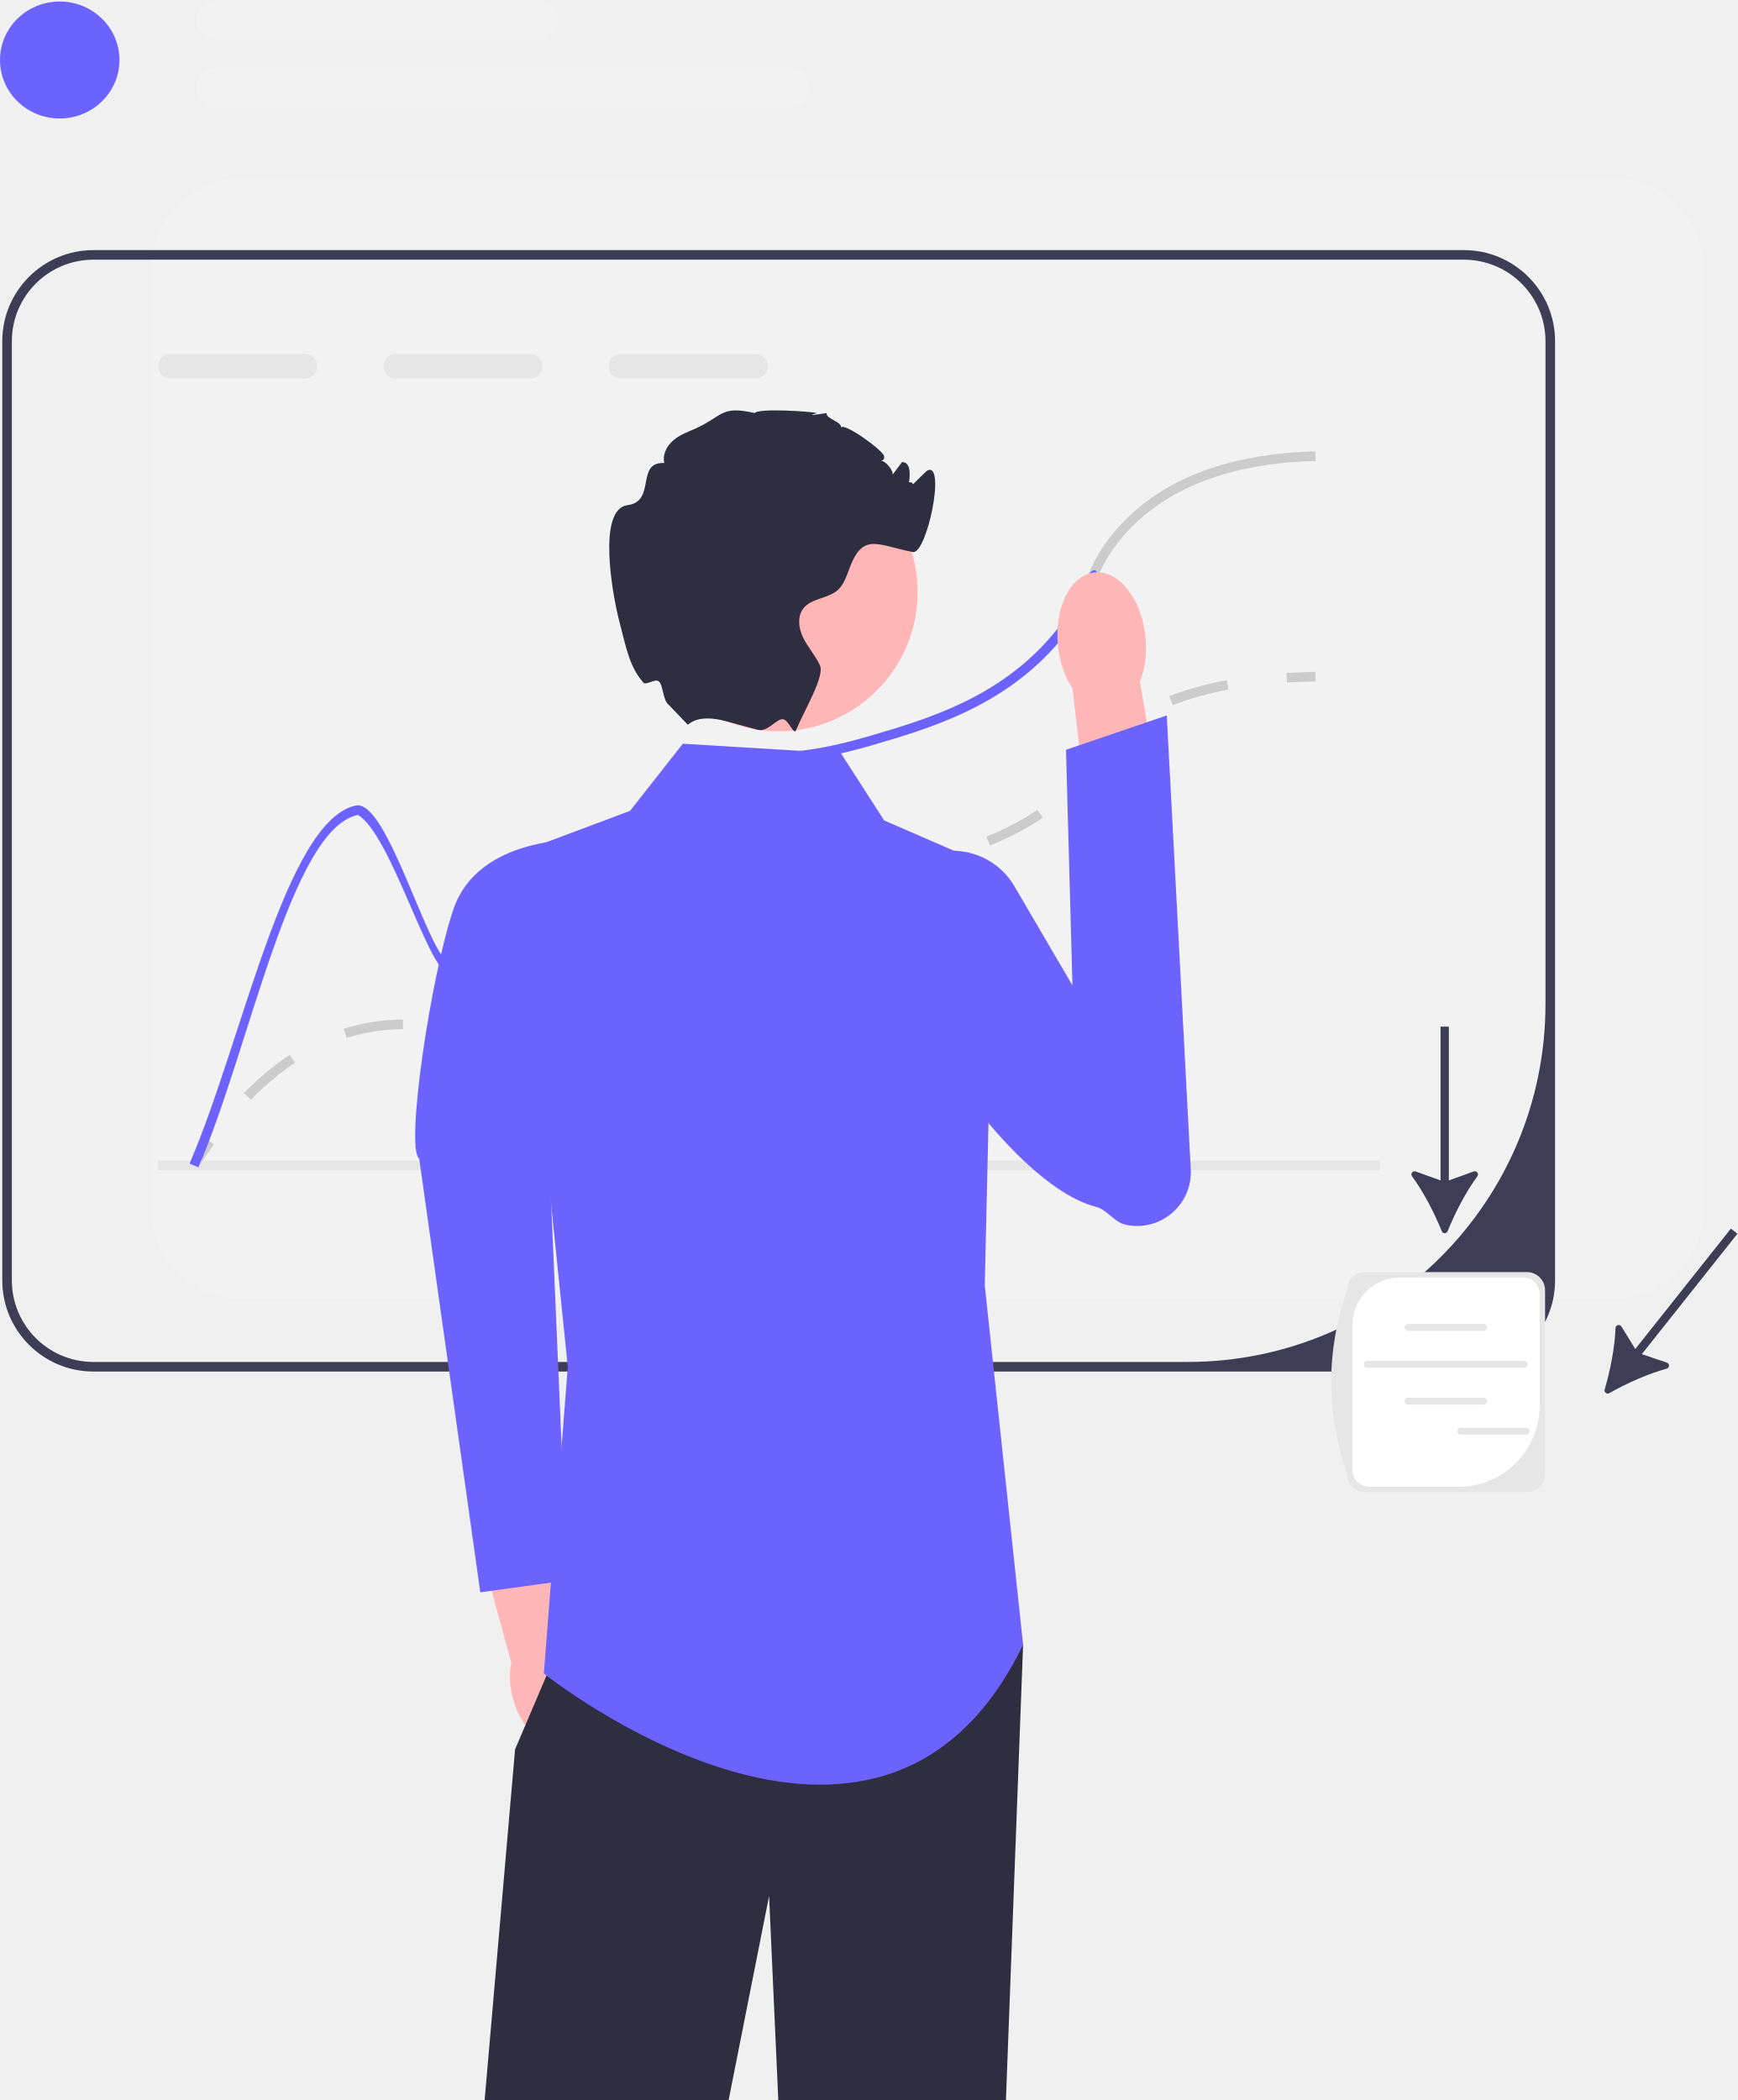
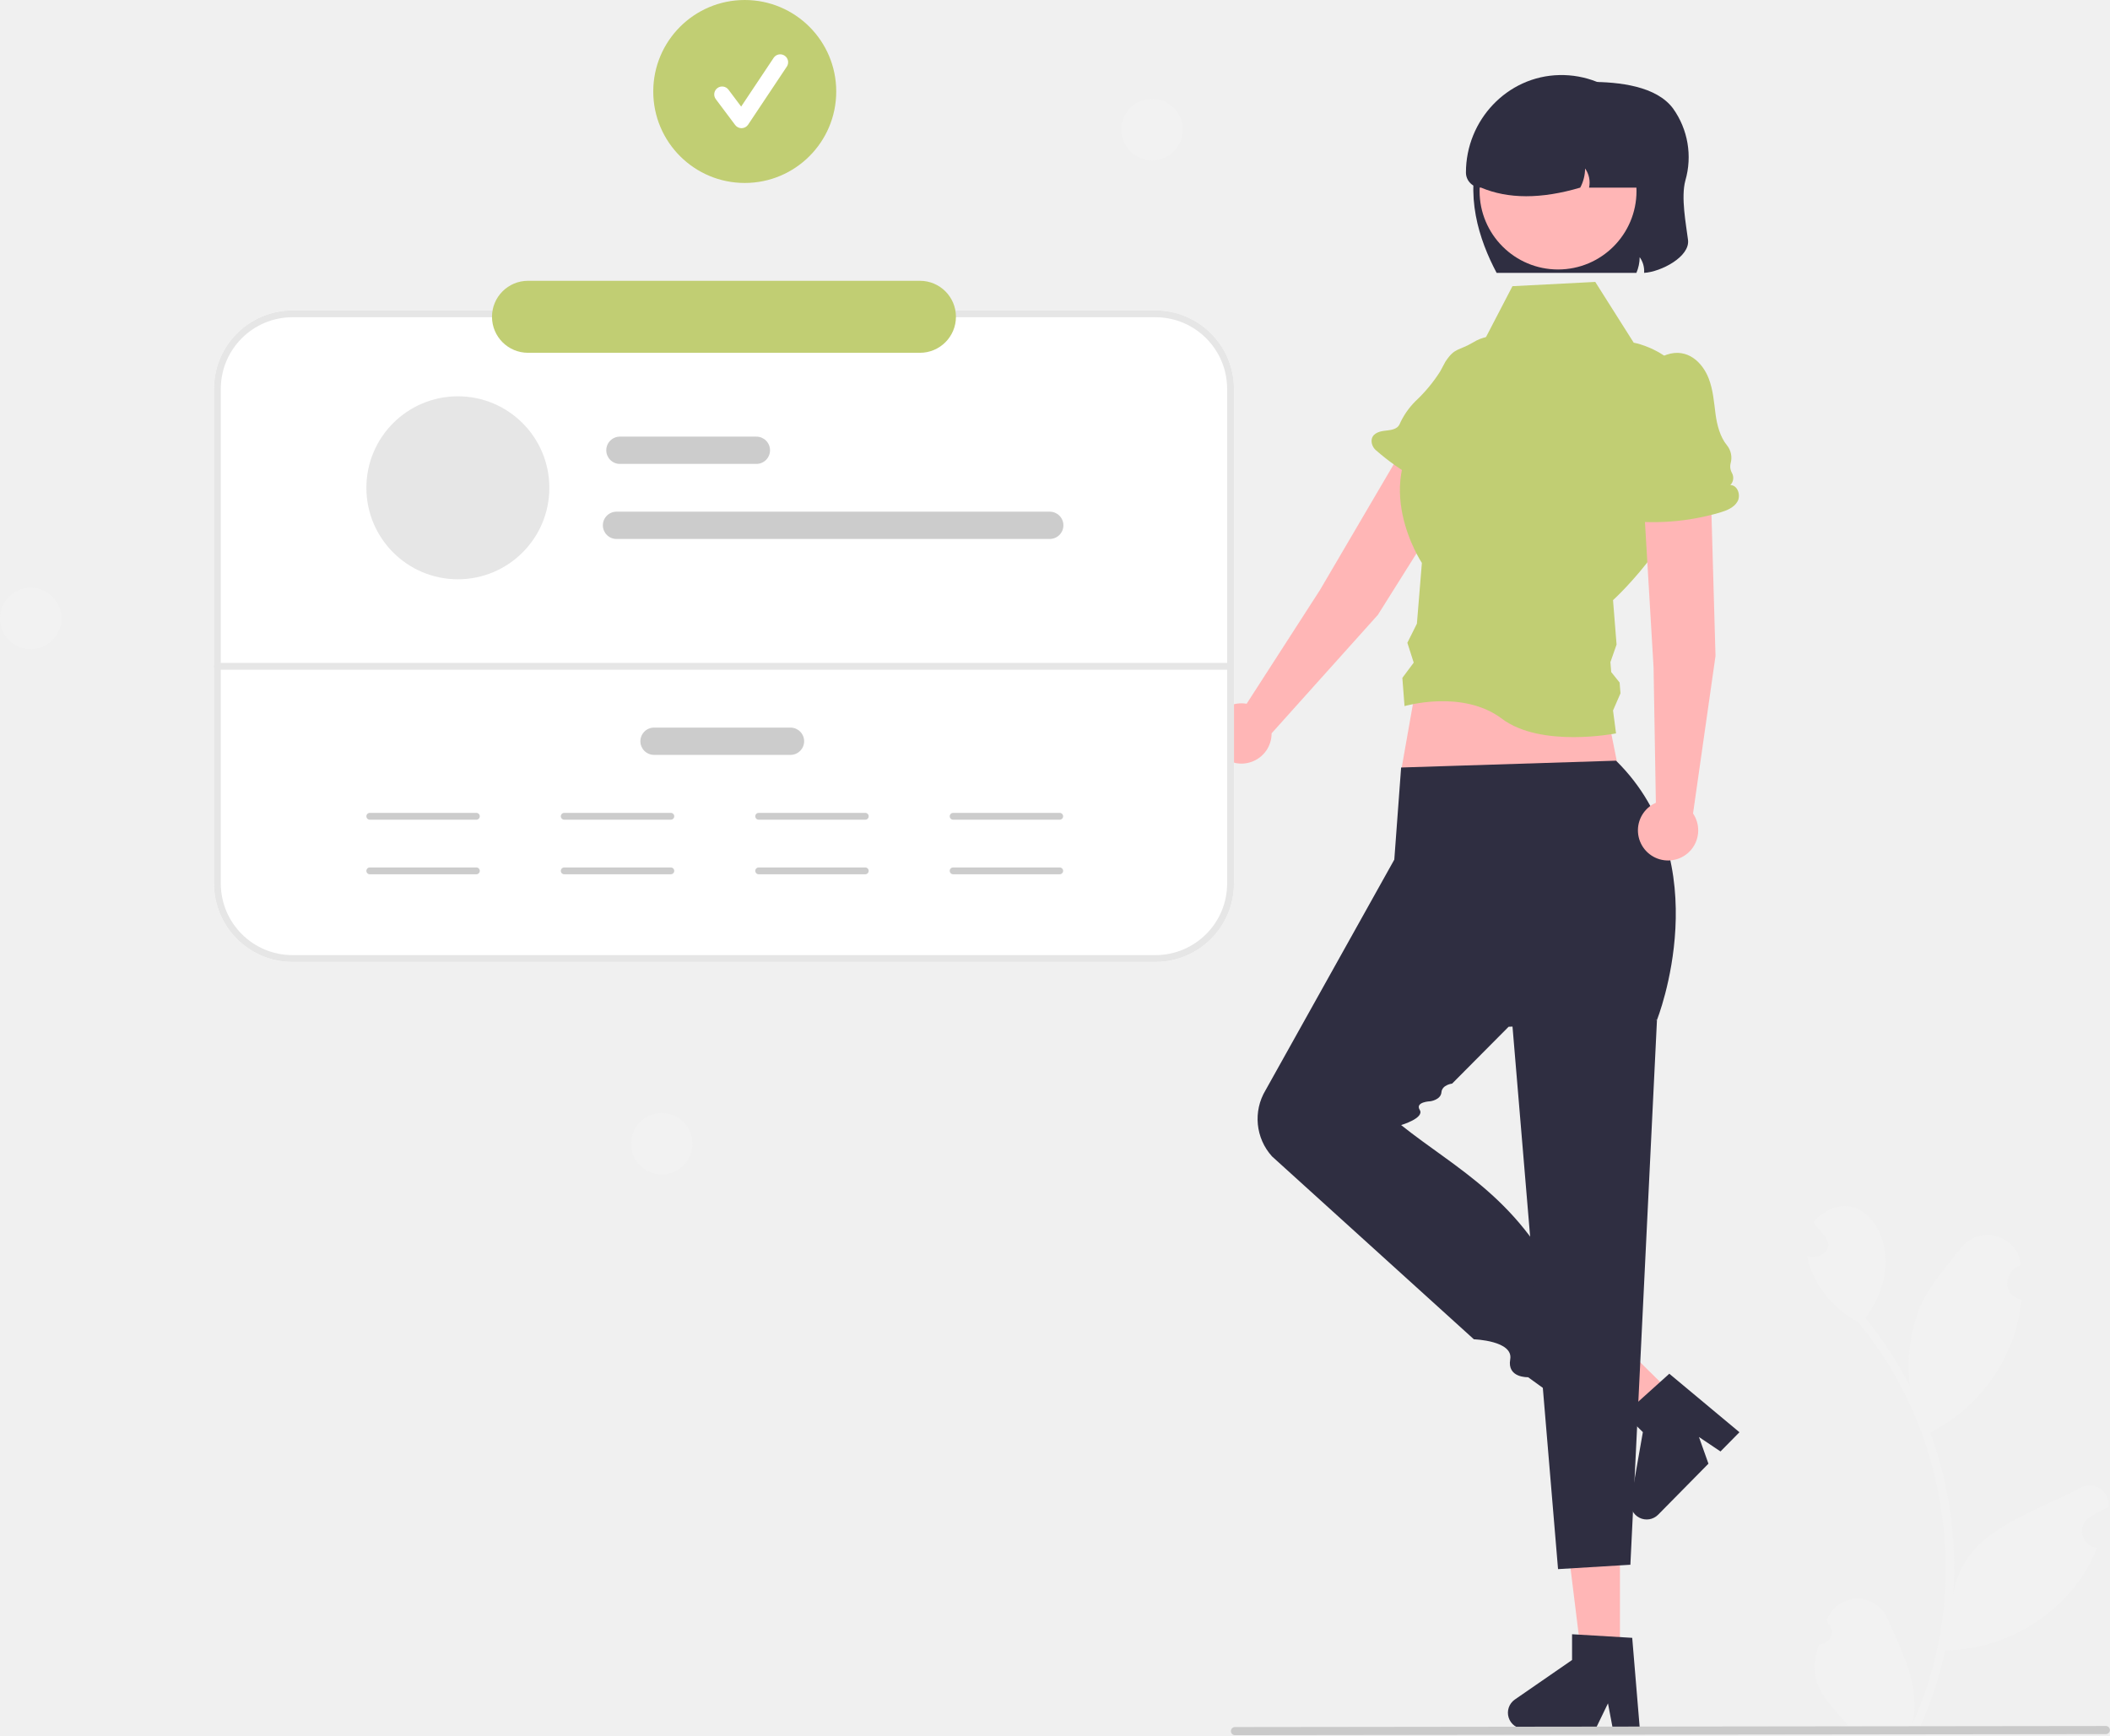
- <svg xmlns="http://www.w3.org/2000/svg" width="362.524" height="438.188" viewBox="0 0 362.524 438.188">
-   <g>
-     <path d="M336.48,37.094H50.52c-10.49,0-19.02,8.53-19.02,19.02V252.074c0,10.49,8.53,19.02,19.02,19.02H336.48c10.49,0,19.02-8.53,19.02-19.02V56.114c0-10.49-8.53-19.02-19.02-19.02Z" fill="#f2f2f2" />
-     <path d="M305.455,52.188H19.495C9.005,52.188,.475,60.718,.475,71.208v195.96c0,10.49,8.53,19.02,19.02,19.02H305.455c10.49,0,19.02-8.53,19.02-19.02V71.208c0-10.49-8.53-19.02-19.02-19.02Zm17.02,157.304c0,41.254-33.443,74.696-74.696,74.696H19.495c-9.4,0-17.02-7.62-17.02-17.02V71.208c0-9.4,7.62-17.02,17.02-17.02H305.455c9.4,0,17.02,7.62,17.02,17.02V209.492Z" fill="#3f3d56" />
-   </g>
-   <g>
-     <path d="M41.322,243.721l-1.692-1.065c1.1-1.749,2.235-3.443,3.373-5.038l1.628,1.162c-1.116,1.562-2.229,3.225-3.309,4.941Z" fill="#ccc" />
-     <path d="M52.349,229.468l-1.432-1.396c3.052-3.127,6.264-5.812,9.546-7.98l1.103,1.669c-3.164,2.089-6.265,4.682-9.217,7.708Zm49.896-12.624c-2.388,0-4.564-.306-6.193-.572l.323-1.974c1.65,.27,3.638,.546,5.87,.546,1.971,0,3.908-.216,5.921-.662l.432,1.953c-2.157,.477-4.235,.709-6.353,.709Zm-29.926-.265l-.602-1.907c2.148-.678,4.374-1.186,6.615-1.51,1.924-.278,3.764-.414,5.624-.414h.123v2h-.123c-1.763,0-3.509,.128-5.337,.393-2.134,.309-4.254,.793-6.3,1.438Zm47.671-5.78l-1.278-1.538c2.76-2.292,4.738-5.064,6.833-8l.835-1.167,1.623,1.169-.831,1.16c-2.172,3.043-4.224,5.918-7.182,8.376Zm16.039-18.338l-1.23-1.577c2.696-2.104,5.742-3.808,9.311-5.211,.608-.239,1.189-.453,1.747-.643l.646,1.893c-.53,.181-1.082,.384-1.66,.611-3.388,1.332-6.271,2.943-8.812,4.927Zm24.145-6.947c-.673,0-1.311-.006-1.924-.013l.023-2c.627,.007,1.281,.009,1.974,.013,2.354,0,5.631-.067,10.127-.587l.23,1.986c-4.645,.538-7.974,.594-10.431,.601Zm22.597-2.619l-.396-1.96c3.592-.727,7.771-1.591,11.908-2.659l.5,1.937c-4.184,1.08-8.394,1.951-12.012,2.682Zm23.793-6.474l-.748-1.855c4.01-1.617,7.492-3.44,10.646-5.575l1.121,1.656c-3.271,2.215-6.876,4.104-11.019,5.773Zm20.208-14.291l-1.623-1.169c.558-.774,1.041-1.53,1.507-2.26,1.377-2.156,2.801-4.386,6.192-7.124l.237-.19,1.239,1.569-.22,.176c-3.138,2.533-4.413,4.53-5.763,6.645-.481,.753-.979,1.533-1.569,2.353Zm17.942-15l-.729-1.862c3.564-1.397,7.59-2.522,11.966-3.343l.369,1.966c-4.252,.798-8.157,1.888-11.605,3.239Z" fill="#ccc" />
-     <path d="M268.543,142.423l-.125-1.996c1.943-.122,3.975-.202,6.039-.239l.036,2c-2.035,.036-4.037,.115-5.95,.235Z" fill="#ccc" />
-   </g>
-   <g>
-     <path d="M63.623,73.859h-28.06c-1.41,0-2.56,1.15-2.56,2.56,0,1.42,1.15,2.57,2.56,2.57h28.06c1.41,0,2.56-1.15,2.56-2.57,0-1.41-1.15-2.56-2.56-2.56Z" fill="#e6e6e6" />
-     <path d="M110.623,73.859h-28.06c-1.41,0-2.56,1.15-2.56,2.56,0,1.42,1.15,2.57,2.56,2.57h28.06c1.41,0,2.56-1.15,2.56-2.57,0-1.41-1.15-2.56-2.56-2.56Z" fill="#e6e6e6" />
-     <path d="M157.623,73.859h-28.06c-1.41,0-2.56,1.15-2.56,2.56,0,1.42,1.15,2.57,2.56,2.57h28.06c1.41,0,2.56-1.15,2.56-2.57,0-1.41-1.15-2.56-2.56-2.56Z" fill="#e6e6e6" />
-   </g>
-   <rect x="32.975" y="242.188" width="255" height="2" fill="#e6e6e6" />
-   <path d="M274.505,96.188c-18.15,.47-31.69,5.81-40.27,15.85-3.17,3.72-4.46,6.65-5.82,9.75-1.35,3.06-2.73,6.21-5.94,10.32v-3.4c1.99-2.92,3.06-5.36,4.11-7.73,1.42-3.24,2.77-6.3,6.13-10.23,8.96-10.5,23-16.07,41.73-16.56l.06,2Z" fill="#ccc" />
-   <path d="M228.415,121.788c-1.35,3.06-2.73,6.21-5.94,10.32-.38,.49-.79,1-1.23,1.53-11.58,13.77-27.05,18.29-39.49,21.93-.78,.23-1.54,.44-2.28,.64-11.06,3-17.12,2.89-21.63,2.82-4.53-.08-7.52-.13-12.87,2.93-9.81,5.59-13.83,13.77-17.72,21.68-4.01,8.14-7.79,15.83-17.43,19.44-6.69,2.5-11.39,1.26-16.36-.04-4.27-1.13-11.966-28.944-18.78-33-14.07,2.95-22.62,48.93-33.29,73.55l-1.84-.8c10.95-25.24,19.97-71.61,34.71-74.71,6.57-1.38,15.22,31.84,19.71,33.02,4.66,1.23,9.05,2.38,15.15,.1,8.9-3.32,12.34-10.33,16.33-18.44,3.84-7.8,8.19-16.64,18.52-22.54,5.83-3.33,9.22-3.27,13.9-3.19,4.46,.08,10.48,.18,21.6-2.89,.56-.16,1.13-.32,1.72-.49,12.18-3.56,27.33-7.99,38.51-21.29,1.1-1.31,2.01-2.52,2.77-3.65,1.99-2.92,3.06-5.36,4.11-7.73,1.42-3.24,3.19-2.29,1.83,.81Z" fill="#6c63ff" />
-   <g>
-     <path d="M121.776,350.568c-.792-2.756-2.147-5.108-3.761-6.785l-5.864-26.73-12.781,3.131,7.324,26.778c-.482,2.266-.385,4.97,.406,7.727,1.808,6.297,6.56,10.479,10.612,9.341,4.053-1.138,5.872-7.165,4.063-13.462h0Z" fill="#ffb6b6" />
-     <path d="M120.008,175.227s-20.184-.413-25.317,14.285c-4.672,13.379-10.209,50.135-7.216,52.259l12.743,90.485,18.171-2.497-4.663-108.569,6.282-45.964Z" fill="#6c63ff" />
-   </g>
-   <polygon points="213.475 343.188 209.895 438.188 162.395 438.188 160.475 395.618 152.035 438.188 101.125 438.188 107.475 365.008 114.035 349.618 118.475 339.188 213.475 343.188" fill="#2f2e41" />
-   <path d="M175.475,157.188l-33-2-11,14-24,9,11,107-5,64s70,56,100-6l-8-75,2-87-23-10-9-14Z" fill="#6c63ff" />
-   <g>
-     <path d="M239.006,132.849c.358,3.467-.097,6.727-1.144,9.341l5.497,32.812-15.69,2.159-3.887-33.517c-1.559-2.345-2.671-5.444-3.029-8.911-.818-7.92,2.605-14.763,7.645-15.283,5.04-.521,9.789,5.478,10.607,13.398v0Z" fill="#ffb6b6" />
-     <path d="M211.677,184.945c-5.409-9.245-18.826-10.116-24.835-1.25-1.643,2.424-1.185,5.148-1.577,8.422-1.665,13.896,24.964,54.96,43.39,59.688,2.418,.62,3.795,3.229,6.236,3.753h0c7.23,1.554,13.961-4.184,13.57-11.569l-5.005-94.708-21.027,7.172,1.346,49.171-12.098-20.678Z" fill="#6c63ff" />
-   </g>
-   <g>
-     <circle cx="162.4" cy="123.532" r="29.068" fill="#ffb6b6" />
-     <path d="M189.475,102.188c-.25,.06,3.826-3.913,4-4,4-2-.11,17.55-3,17-7.11-1.35-10.18-4.03-12.94,2.66-.77,1.86-1.25,3.96-2.75,5.29-2.06,1.81-5.48,1.66-7.16,3.82-1.35,1.74-.96,4.3,.04,6.26,1,1.97,2.52,3.64,3.43,5.65,1.02,2.26-3.33,9.45-4.99,13.49v.01l-.01,.024c-.441,1.06-1.489-1.993-2.596-2.298-1.324-.365-3.275,2.762-5.384,2.194-.01,0-.02-.01-.03-.01-2.01-.56-4.25-1.16-6.47-1.76h-.01c-6.25-1.7-7.83,.74-8.13,.67l-3.88-4.06c-1.332-.97-1.181-4.099-2.12-4.94-.768-.687-2.682,.901-3.246,.24-2.766-3.24-3.403-6.481-5.034-12.88-1.49-5.85-4.58-23.36,1.77-24.15,5.99-.75,1.61-9.09,7.64-8.78-.36-1.52,.31-3.15,1.4-4.27,1.08-1.13,2.52-1.83,3.97-2.43,7.15-2.92,5.96-5.43,13.5-3.73,.75-1.05,11.64-.35,13,0,.1,.02-3.37,.85,2,0-.2,1.23,3.2,1.77,3,3,.75-1.01,8.81,4.79,9,6,.25,1.51-2.03,.74-.51,.97,.9,.14,2.44,1.97,2.29,2.88,.65-.88,1.3-1.75,1.96-2.63,.12,.01,.23,.03,.35,.05,3.04,.58-.445,10.518-.32,7.42,.23-5.69,4.26-2.36,1.23-1.69Z" fill="#2f2e41" />
-   </g>
-   <path d="M300.835,256.9c.224,.552,.997,.552,1.221-0,1.561-3.849,3.784-8.16,6.203-11.455,.387-.527-.147-1.232-.762-1.01l-5.183,1.875v-32.086h-1.735v32.086l-5.185-1.875c-.615-.223-1.149,.482-.762,1.01,2.418,3.295,4.641,7.606,6.204,11.455Z" fill="#3f3d56" />
-   <path d="M334.826,289.937c-.168,.571,.438,1.052,.956,.759,3.617-2.043,8.039-4.037,11.981-5.113,.631-.172,.652-1.056,.031-1.264l-5.225-1.755,19.955-25.127-1.359-1.079-19.955,25.127-2.894-4.693c-.343-.557-1.2-.337-1.224,.317-.155,4.084-1.095,8.842-2.266,12.829Z" fill="#3f3d56" />
-   <g>
-     <path d="M318.593,311.349h-33.721c-2.094,0-3.797-1.703-3.797-3.797-4.459-13.032-4.37-25.801,0-38.323,0-2.094,1.703-3.797,3.797-3.797h33.721c2.094,0,3.797,1.703,3.797,3.797v38.323c0,2.094-1.703,3.797-3.797,3.797Z" fill="#e6e6e6" />
-     <path d="M292.096,266.563c-5.463,0-9.891,4.428-9.891,9.891v30.285c0,1.921,1.557,3.479,3.479,3.479h18.648c9.348,0,16.926-7.578,16.926-16.926v-23.25c0-1.921-1.557-3.479-3.479-3.479h-25.683Z" fill="#fff" />
-     <g>
-       <path d="M309.585,277.7h-15.788c-.398,0-.722-.324-.722-.722,0-.398,.324-.722,.722-.722h15.788c.398,0,.722,.324,.722,.722,0,.398-.324,.722-.722,.722Z" fill="#e6e6e6" />
-       <path d="M309.585,293.093h-15.788c-.398,0-.722-.324-.722-.722s.324-.722,.722-.722h15.788c.398,0,.722,.324,.722,.722s-.324,.722-.722,.722Z" fill="#e6e6e6" />
-       <path d="M318.057,285.402h-32.732c-.398,0-.722-.324-.722-.722,0-.398,.324-.722,.722-.722h32.732c.398,0,.722,.324,.722,.722,0,.398-.324,.722-.722,.722Z" fill="#e6e6e6" />
-     </g>
-     <path d="M318.443,299.351h-13.658c-.398,0-.722-.324-.722-.722,0-.398,.324-.722,.722-.722h13.658c.398,0,.722,.324,.722,.722s-.324,.722-.722,.722Z" fill="#e6e6e6" />
-   </g>
-   <g>
-     <ellipse cx="12.463" cy="12.522" rx="12.463" ry="12.201" fill="#6c63ff" />
-     <path d="M112.376,8.348H45.291c-2.301,0-4.174-1.872-4.174-4.174s1.872-4.174,4.174-4.174H112.376c2.301,0,4.174,1.872,4.174,4.174s-1.872,4.174-4.174,4.174Z" fill="#f2f2f2" />
-     <path d="M164.729,22.475H45.291c-2.301,0-4.174-1.872-4.174-4.174s1.872-4.174,4.174-4.174h119.438c2.301,0,4.174,1.872,4.174,4.174s-1.872,4.174-4.174,4.174Z" fill="#f2f2f2" />
-   </g>
+ <svg xmlns="http://www.w3.org/2000/svg" data-name="Layer 1" width="618.524" height="508.679" viewBox="0 0 618.524 508.679">
+   <path d="M784.782,248.591c-1.34,4.96.2,12.77.78,17.4.62,4.95-7.96,9.38-12.87,9.66a6.989,6.989,0,0,0-1.3-4.6,11.967,11.967,0,0,1-.96,4.61h-40.97c-5.16-9.71-9.55-22.98-4.81-36.7a14.04,14.04,0,0,1,9.7-12.15l22.34-7.15c8.81,0,19.62,1.25,24.49,7.81A24.575,24.575,0,0,1,784.782,248.591Z" transform="translate(-290.7379 -195.6606)" fill="#2f2e41" />
+   <path d="M824.009,677.671a3.564,3.564,0,0,0,2.524-6.201c-.093-.356-.16-.612-.253-.968a9.575,9.575,0,0,1,17.749-.336c4.318,9.846,9.881,20.028,7.267,30.943,17.594-38.227,11.037-85.508-15.81-117.8-7.374-3.971-13.387-11.093-15.014-19.414,3.642,1.195,8.14-1.8,5.374-5.598-1.197-1.45-2.405-2.889-3.602-4.339,13.65-14.818,30.301,8.108,15.31,28.074a114.264,114.264,0,0,1,13.024,19.951,48.043,48.043,0,0,1,2.656-22.342c2.682-6.649,7.775-12.276,12.252-18.044,5.443-7.029,16.813-3.918,17.639,4.928-5.069,1.72-5.659,9.071.166,10.02-1.367,16.483-11.982,31.721-26.732,39.085a114.71,114.71,0,0,1,6.725,47.885c2.435-19.011,22.771-23.812,36.944-31.494a5.549,5.549,0,0,1,8.516,5.54,32.052,32.052,0,0,0-5.589,3.017,4.844,4.844,0,0,0,2.335,8.821c-7.011,17.839-25.462,29.949-44.529,30.064a117.929,117.929,0,0,1-7.701,23.201l-28.298.269c-.104-.313-.199-.637-.293-.951a32.153,32.153,0,0,0,7.826-.541c-7.008-8.139-12.407-12.274-8.483-23.767Z" transform="translate(-290.7379 -195.6606)" fill="#f2f2f2" />
+   <polygon points="474.867 487.701 463.829 487.701 458.576 445.127 474.867 445.127 474.867 487.701" fill="#ffb6b6" />
+   <path d="M771.43,702.486h-7.916l-1.413-7.473-3.619,7.473-20.994,0a4.719,4.719,0,0,1-2.682-8.603l16.765-11.579v-7.555l17.634,1.053Z" transform="translate(-290.7379 -195.6606)" fill="#2f2e41" />
+   <polygon points="492.193 410.591 484.443 418.451 450.438 392.302 461.875 380.702 492.193 410.591" fill="#ffb6b6" />
+   <path d="M800.639,615.53l-5.557,5.637-6.314-4.241,2.781,7.824L776.81,639.7a4.719,4.719,0,0,1-8.009-4.13l3.525-20.068-5.38-5.304L780.076,598.379Z" transform="translate(-290.7379 -195.6606)" fill="#2f2e41" />
+   <path d="M694.636,375.928l33.387-53.119a10.127,10.127,0,0,0-3.091-13.868l0,0a10.127,10.127,0,0,0-14.282,3.464l-32.989,56.241-21.486,33.329a8.837,8.837,0,1,0,7.317,8.666Z" transform="translate(-290.7379 -195.6606)" fill="#ffb6b6" />
+   <path d="M726.1,336.701l2.815-.531a3.856,3.856,0,0,1,4.741-5.463c-3.392-3.537-1.744-9.361.437-13.749,1.577-3.172,3.349-6.306,4.121-9.763,1.172-5.248-.339-11.6-7.338-12.857a12.11,12.11,0,0,0-8.251,1.671c-4.399,2.599-5.388,1.468-8.164,5.652l-1.582,2.94a44.931,44.931,0,0,1-7.216,8.672,22.452,22.452,0,0,0-4.691,6.829,2.26,2.26,0,0,1-.639.809c-1.082.837-2.554.879-3.91,1.057-1.71.225-3.666.949-3.622,3.07a3.682,3.682,0,0,0,1.312,2.642,69.581,69.581,0,0,0,24.816,13.972c2.032.642,4.315,1.174,6.226.232S727.888,337.861,726.1,336.701Z" transform="translate(-290.7379 -195.6606)" fill="#c1ce73" />
+   <polygon points="477.724 242 412.724 241 410.724 226 416.724 192 467.724 192 477.724 242" fill="#ffb6b6" />
+   <path d="M629.462,477.661h-253a23.026,23.026,0,0,1-23-23v-145a23.026,23.026,0,0,1,23-23h253a23.026,23.026,0,0,1,23,23v145A23.026,23.026,0,0,1,629.462,477.661Z" transform="translate(-290.7379 -195.6606)" fill="#fff" />
+   <path d="M629.462,477.661h-253a23.026,23.026,0,0,1-23-23v-145a23.026,23.026,0,0,1,23-23h253a23.026,23.026,0,0,1,23,23v145A23.026,23.026,0,0,1,629.462,477.661Zm-253-189a21.024,21.024,0,0,0-21,21v145a21.024,21.024,0,0,0,21,21h253a21.024,21.024,0,0,0,21-21v-145a21.024,21.024,0,0,0-21-21Z" transform="translate(-290.7379 -195.6606)" fill="#e6e6e6" />
+   <path d="M650.463,392H354.461a1,1,0,0,1,0-2H650.463a1,1,0,0,1,0,2Z" transform="translate(-290.7379 -195.6606)" fill="#e6e6e6" />
+   <circle cx="337.724" cy="38" r="9" fill="#f2f2f2" />
+   <circle cx="9" cy="181.3" r="9" fill="#f2f2f2" />
+   <circle cx="194" cy="335.3" r="9" fill="#f2f2f2" />
+   <path d="M430.383,435.961H399.139a1,1,0,0,1,0-2h31.244a1,1,0,0,1,0,2Z" transform="translate(-290.7379 -195.6606)" fill="#ccc" />
+   <path d="M430.383,451.961H399.139a1,1,0,0,1,0-2h31.244a1,1,0,0,1,0,2Z" transform="translate(-290.7379 -195.6606)" fill="#ccc" />
+   <path d="M601.383,435.961H570.139a1,1,0,0,1,0-2h31.244a1,1,0,0,1,0,2Z" transform="translate(-290.7379 -195.6606)" fill="#ccc" />
+   <path d="M601.383,451.961H570.139a1,1,0,0,1,0-2h31.244a1,1,0,0,1,0,2Z" transform="translate(-290.7379 -195.6606)" fill="#ccc" />
+   <path d="M544.383,435.961H513.139a1,1,0,0,1,0-2h31.244a1,1,0,0,1,0,2Z" transform="translate(-290.7379 -195.6606)" fill="#ccc" />
+   <path d="M544.383,451.961H513.139a1,1,0,0,1,0-2h31.244a1,1,0,0,1,0,2Z" transform="translate(-290.7379 -195.6606)" fill="#ccc" />
+   <path d="M487.383,435.961H456.139a1,1,0,0,1,0-2h31.244a1,1,0,0,1,0,2Z" transform="translate(-290.7379 -195.6606)" fill="#ccc" />
+   <path d="M487.383,451.961H456.139a1,1,0,0,1,0-2h31.244a1,1,0,0,1,0,2Z" transform="translate(-290.7379 -195.6606)" fill="#ccc" />
+   <path d="M701.462,420.661l-2,27-37.733,67.592a16.355,16.355,0,0,0,1.888,19.414l59.172,53.617s11.632.381,10.653,5.879S738.679,599.4,738.679,599.4l6.997,5.055,3.786-28.794c-12.722-28.406-31.587-37.072-48-50.175,0,0,6.921-2.057,5.46-4.441s3.126-2.542,3.126-2.542,3.043-.41,3.229-2.626,3.136-2.551,3.136-2.551l16.555-16.665,43.494-2s18.406-46.11-12-76Z" transform="translate(-290.7379 -195.6606)" fill="#2f2e41" />
+   <polygon points="442.327 288.478 456.724 460 477.929 458.716 485.724 299 442.327 288.478" fill="#2f2e41" />
+   <path d="M734.099,279.556l24.273-1.25,11.274,17.815s21.213,3.547,19.743,28.543-25.81,46.932-25.81,46.932l1.04,13.017-1.807,5.163.232,2.899,2.465,3.07.254,3.175-2.184,5.024.883,6.716s-21.962,4.36-33.481-4.32-28.519-3.68-28.519-3.68l-.64-8.273,3.331-4.467-1.861-5.826,2.797-5.604,1.459-17.8s-15.957-23.973,2.361-42.029l7.352-12.498,8.226-10.036Z" transform="translate(-290.7379 -195.6606)" fill="#c1ce73" />
+   <path d="M793.621,387.965l-1.786-62.714a10.127,10.127,0,0,0-10.28-9.807h0a10.127,10.127,0,0,0-9.945,10.821l3.853,65.088.674,39.649A8.837,8.837,0,1,0,787.036,434.135Z" transform="translate(-290.7379 -195.6606)" fill="#ffb6b6" />
+   <path d="M797.961,337.866h0a2.986,2.986,0,0,0,.457-3.591,3.874,3.874,0,0,1-.46-2.318,3.562,3.562,0,0,1,.089-.459,5.843,5.843,0,0,0-1.07-5.295c-1.981-2.379-2.937-5.98-3.351-9.191-.453-3.513-.722-7.103-2.003-10.406-1.847-4.764-6.262-9.01-12.288-6.978a11.761,11.761,0,0,0-6.116,4.97c-3.005,4.792-3.037,10.585-3.015,16.128l-1.081-2.19a44.967,44.967,0,0,1-3.218,17.691c1.343-.261,2.293,1.544,1.859,2.841-.434,1.297-1.634,2.15-2.662,3.053-1.296,1.138-2.52,2.827-1.304,4.566a3.682,3.682,0,0,0,2.56,1.466,69.581,69.581,0,0,0,28.395-2.186c2.046-.596,4.239-1.424,5.304-3.27S800.092,337.836,797.961,337.866Z" transform="translate(-290.7379 -195.6606)" fill="#c1ce73" />
+   <circle cx="456.724" cy="56" r="23" fill="#ffb6b6" />
+   <circle cx="218.315" cy="26.819" r="26.819" fill="#c1ce73" />
+   <path d="M508.11,233.238a2.318,2.318,0,0,1-1.855-.928l-5.686-7.582a2.318,2.318,0,1,1,3.71-2.782l3.72,4.96,9.555-14.332a2.319,2.319,0,0,1,3.858,2.572L510.039,232.205a2.32,2.32,0,0,1-1.865,1.032Z" transform="translate(-290.7379 -195.6606)" fill="#fff" />
+   <path d="M560.409,299.085H445.515a10.553,10.553,0,0,1,0-21.106H560.409a10.553,10.553,0,1,1,0,21.106Z" transform="translate(-290.7379 -195.6606)" fill="#c1ce73" />
+   <path d="M908.078,704.032l-255.357.307a1.191,1.191,0,0,1,0-2.381l255.357-.307a1.191,1.191,0,0,1,0,2.381Z" transform="translate(-290.7379 -195.6606)" fill="#cacaca" />
+   <path d="M776.462,245.661v5h-19.9a7.156,7.156,0,0,0-1.17-5.61,12.192,12.192,0,0,1-1.42,5.61c-11.507,3.403-21.165,3.337-29.079,0a4.431,4.431,0,0,1-4.431-4.431v0c0-15.33,12.084-28.247,27.41-28.563a27.997,27.997,0,0,1,28.59,27.994Z" transform="translate(-290.7379 -195.6606)" fill="#2f2e41" />
+   <path d="M512.462,331.661h-40a4,4,0,0,1,0-8h40a4,4,0,0,1,0,8Z" transform="translate(-290.7379 -195.6606)" fill="#ccc" />
+   <path d="M522.462,416.961h-40a4,4,0,0,1,0-8h40a4,4,0,0,1,0,8Z" transform="translate(-290.7379 -195.6606)" fill="#ccc" />
+   <path d="M598.462,353.661h-127a4,4,0,0,1,0-8h127a4,4,0,0,1,0,8Z" transform="translate(-290.7379 -195.6606)" fill="#ccc" />
+   <circle cx="134.22" cy="143" r="26.819" fill="#e6e6e6" />
</svg>
